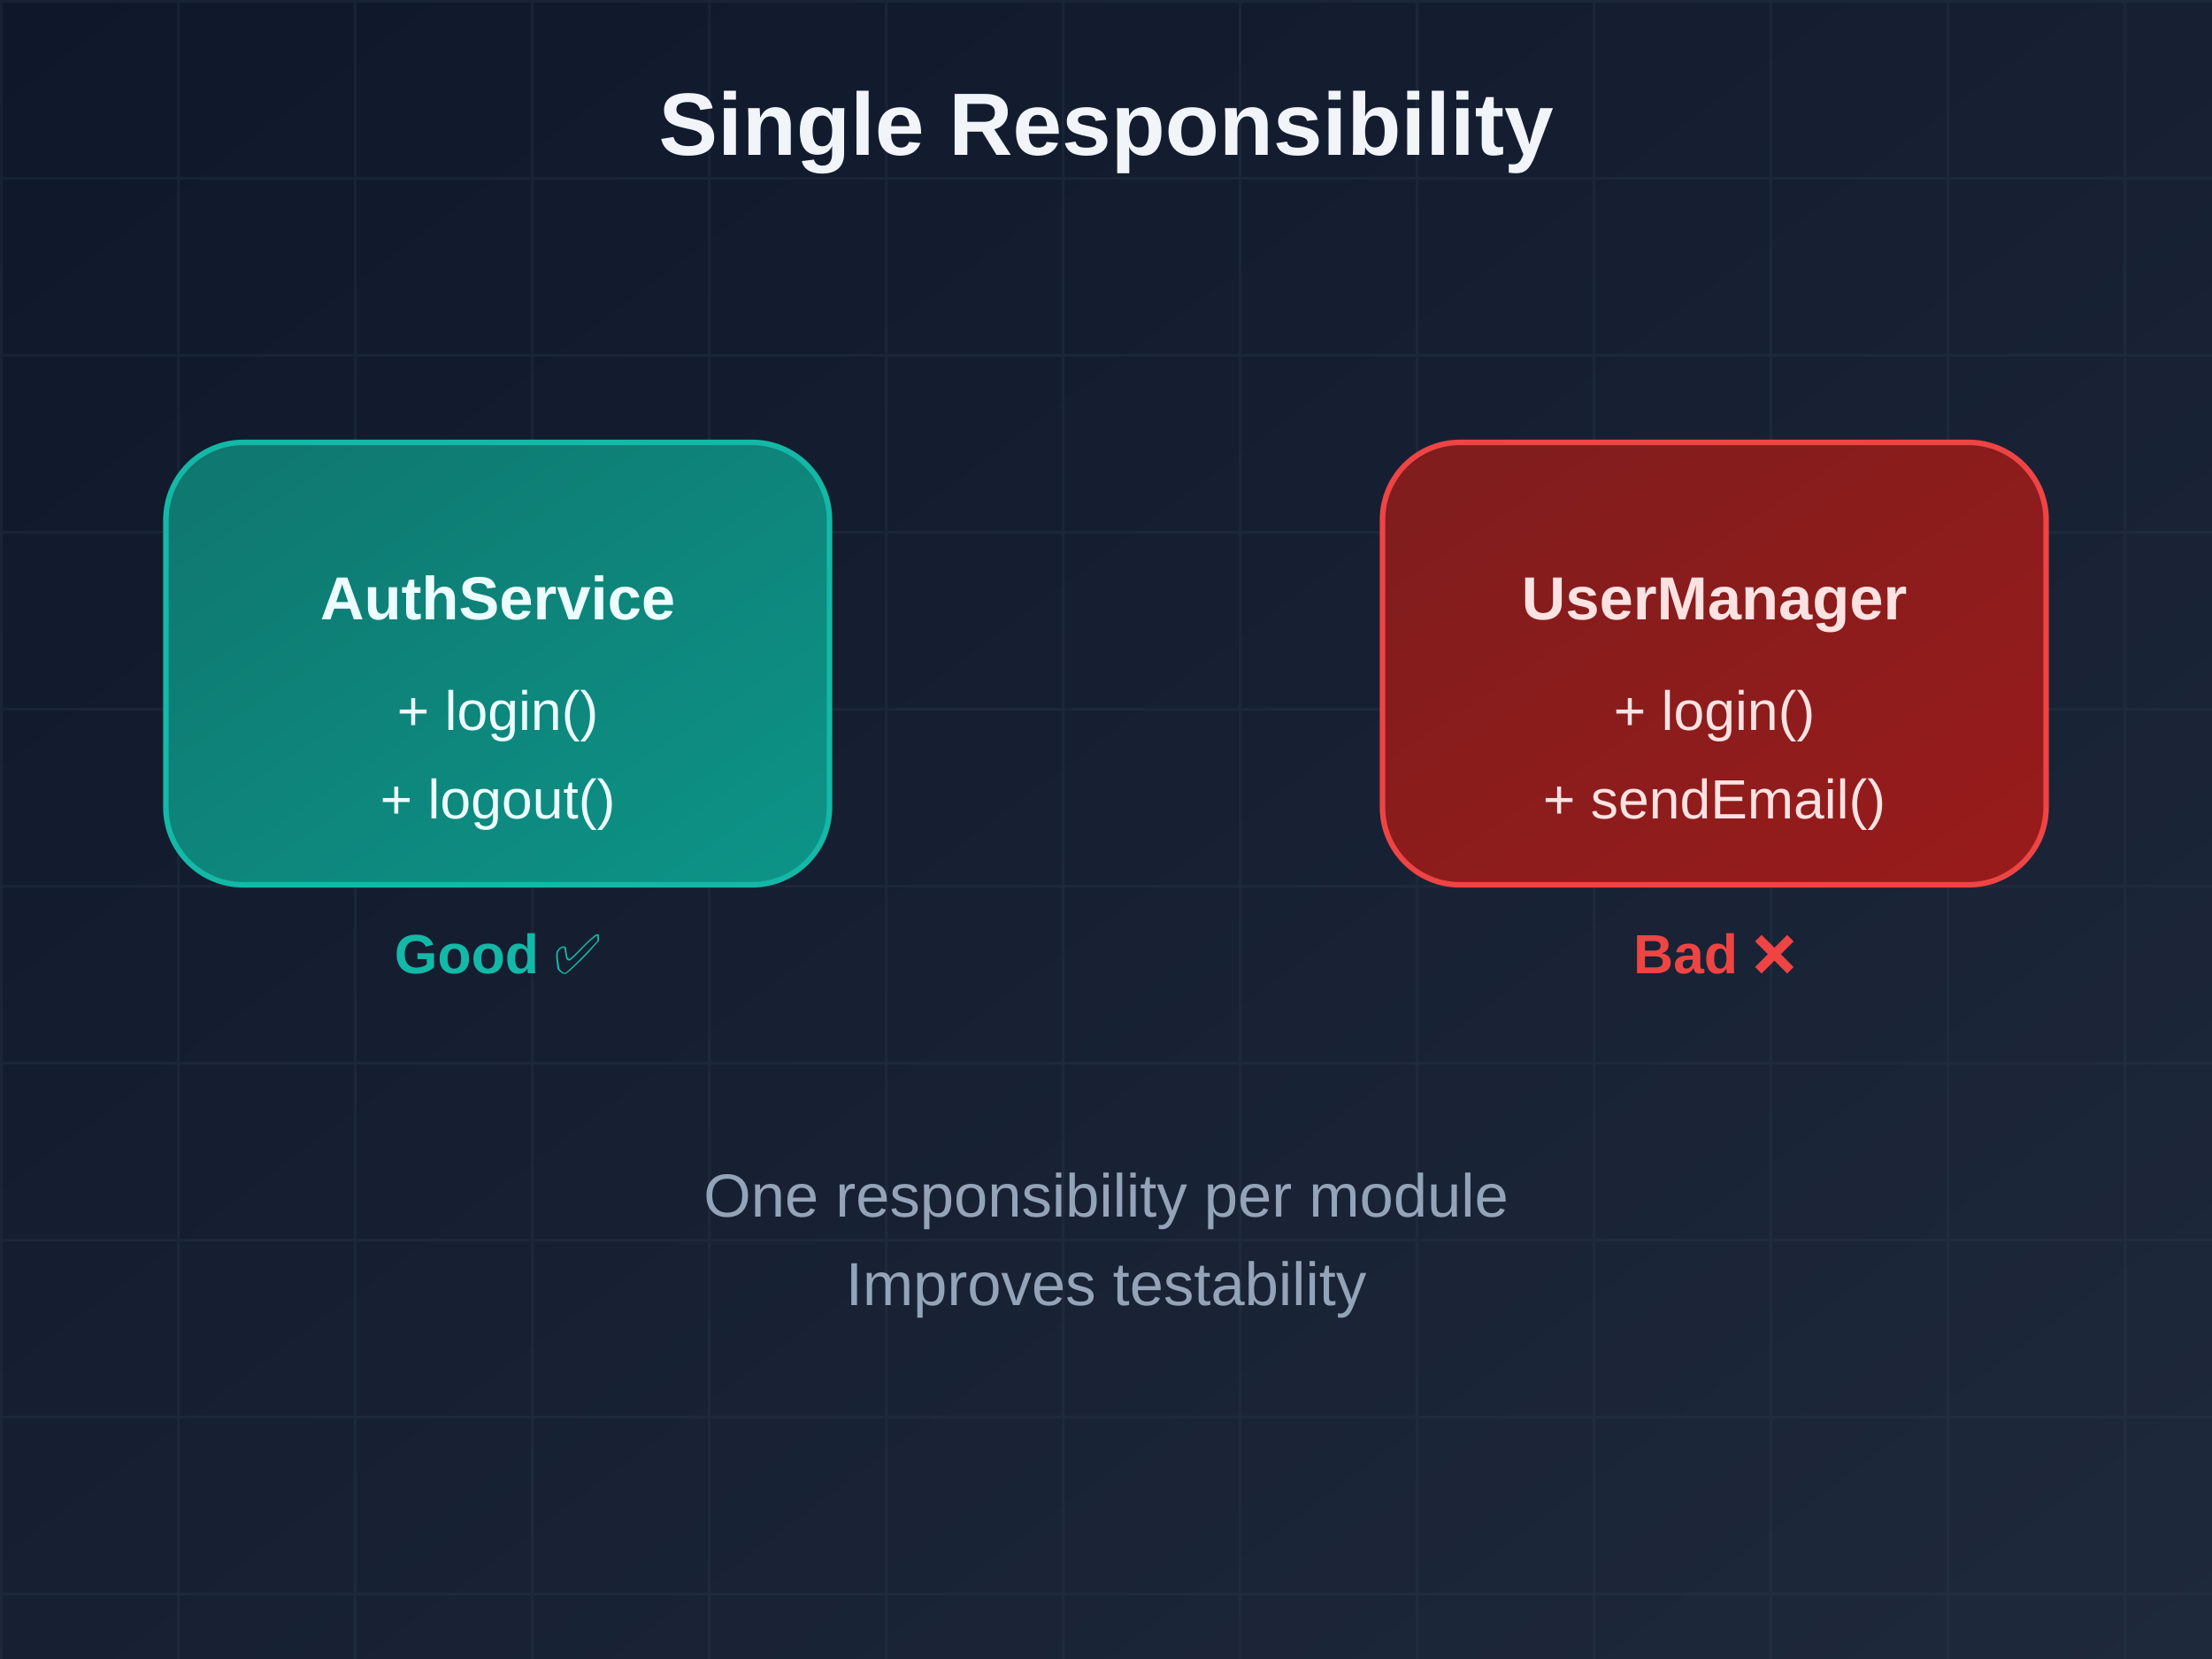
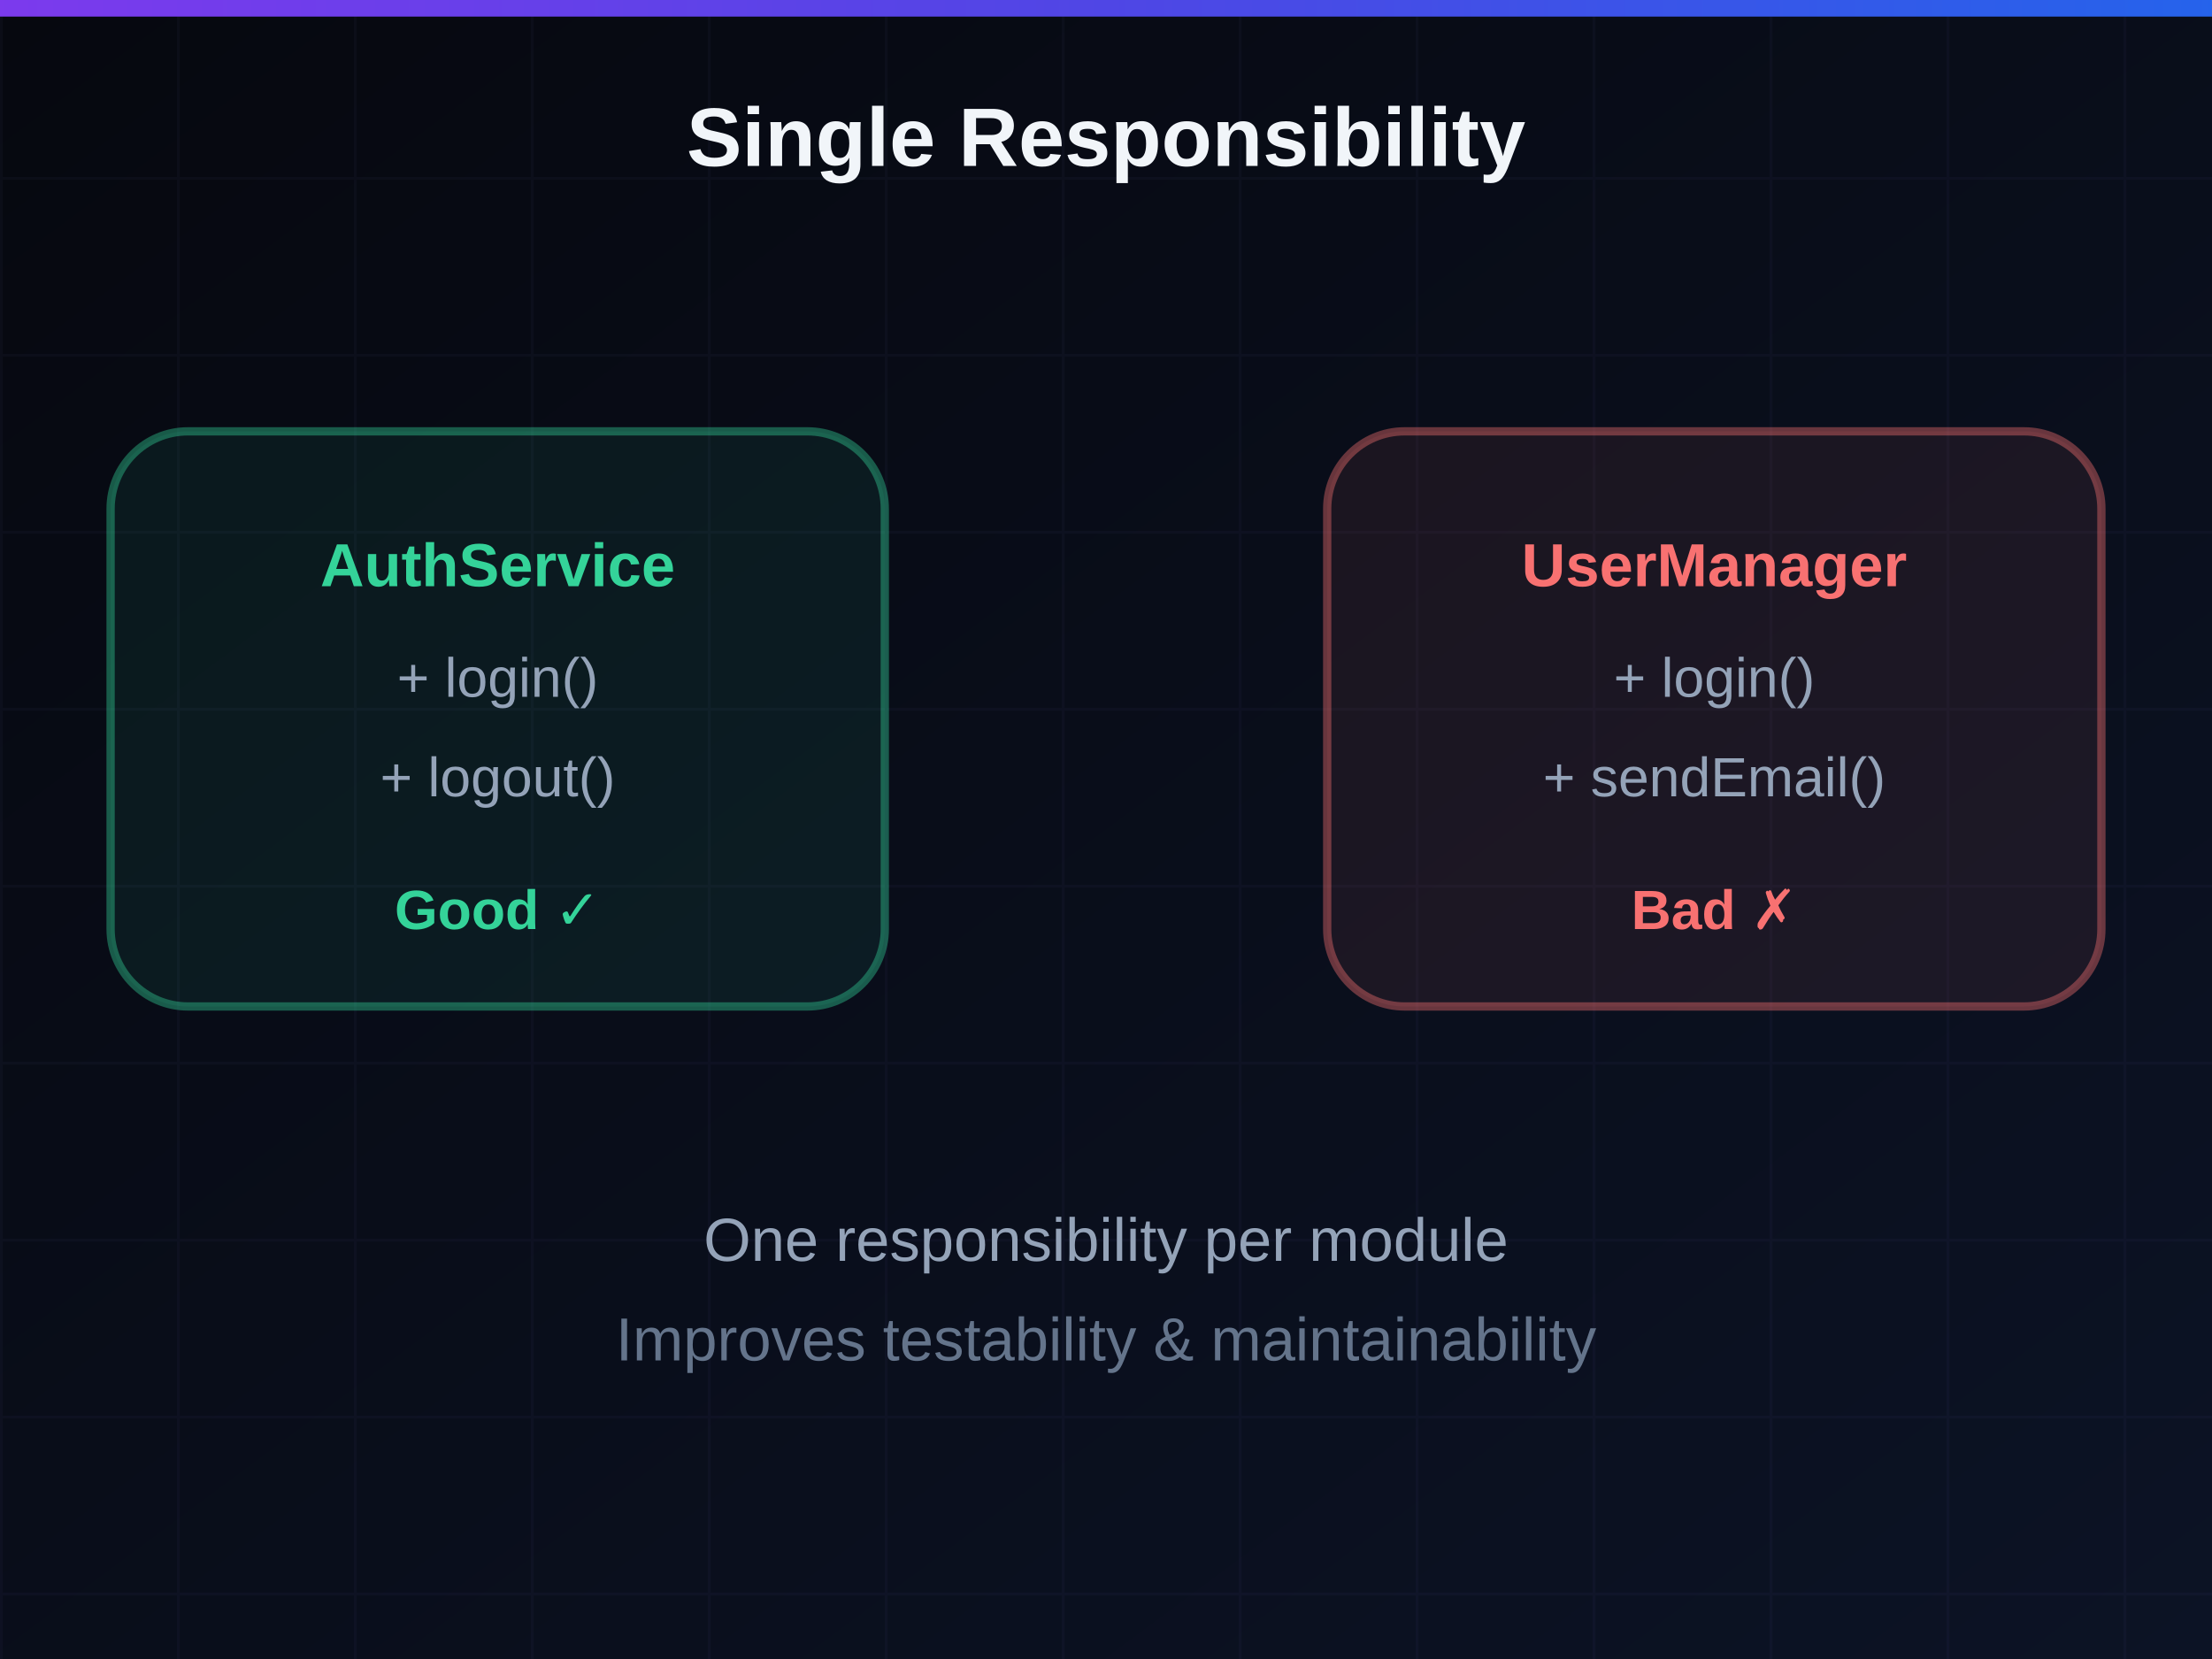
<svg xmlns="http://www.w3.org/2000/svg" width="400" height="300" viewBox="0 0 400 300" fill="none" role="img">
  <defs>
    <linearGradient id="bgSrp" x1="0" y1="0" x2="1" y2="1">
-       <stop offset="0" stop-color="#0f172a" />
-       <stop offset="1" stop-color="#1e293b" />
+       <stop offset="0" stop-color="#06080f" />
+       <stop offset="1" stop-color="#0c1325" />
    </linearGradient>
    <pattern id="gridSrp" width="32" height="32" patternUnits="userSpaceOnUse">
-       <path d="M32 0H0V32" stroke="#334155" stroke-opacity="0.25" stroke-width="1" />
+       <path d="M32 0H0V32" stroke="#818cf8" stroke-opacity="0.04" stroke-width="1" />
    </pattern>
-     <linearGradient id="goodSrp" x1="0" y1="0" x2="1" y2="1">
-       <stop stop-color="#0f766e" />
-       <stop offset="1" stop-color="#0d9488" />
-     </linearGradient>
-     <linearGradient id="badSrp" x1="0" y1="0" x2="1" y2="1">
-       <stop stop-color="#7f1d1d" />
-       <stop offset="1" stop-color="#991b1b" />
+     <linearGradient id="accentSrp" x1="0" y1="0" x2="1" y2="0">
+       <stop offset="0" stop-color="#7c3aed" />
+       <stop offset="0.5" stop-color="#4f46e5" />
+       <stop offset="1" stop-color="#2563eb" />
    </linearGradient>
  </defs>
  <rect width="400" height="300" fill="url(#bgSrp)" />
  <rect width="400" height="300" fill="url(#gridSrp)" />
-   <text x="200" y="28" text-anchor="middle" font-family="'Segoe UI',Arial" font-size="16" font-weight="600" fill="#f1f5f9">Single Responsibility</text>
+   <rect width="400" height="3" fill="url(#accentSrp)" />
+   <text x="200" y="30" text-anchor="middle" font-family="'Segoe UI',Arial" font-size="15" font-weight="700" fill="#f1f5f9">Single Responsibility</text>
  <g font-family="'Segoe UI',Arial" font-size="10" font-weight="500" text-anchor="middle">
-     <g transform="translate(90 120)">
-       <rect x="-60" y="-40" width="120" height="80" rx="14" fill="url(#goodSrp)" stroke="#14b8a6" />
-       <text y="-8" fill="#ecfeff" font-size="11" font-weight="600">AuthService</text>
-       <text y="12" fill="#ecfeff">+ login()</text>
-       <text y="28" fill="#ecfeff">+ logout()</text>
-       <text y="56" fill="#14b8a6" font-weight="600">Good ✅</text>
+     <g transform="translate(90 130)">
+       <rect x="-70" y="-52" width="140" height="104" rx="14" fill="#34d399" fill-opacity="0.08" stroke="#34d399" stroke-opacity="0.4" stroke-width="1.5" />
+       <text y="-24" fill="#34d399" font-size="11" font-weight="700">AuthService</text>
+       <text y="-4" fill="#94a3b8">+ login()</text>
+       <text y="14" fill="#94a3b8">+ logout()</text>
+       <text y="38" fill="#34d399" font-weight="700">Good ✓</text>
    </g>
-     <g transform="translate(310 120)">
-       <rect x="-60" y="-40" width="120" height="80" rx="14" fill="url(#badSrp)" stroke="#ef4444" />
-       <text y="-8" fill="#fee2e2" font-size="11" font-weight="600">UserManager</text>
-       <text y="12" fill="#fee2e2">+ login()</text>
-       <text y="28" fill="#fee2e2">+ sendEmail()</text>
-       <text y="56" fill="#ef4444" font-weight="600">Bad ❌</text>
+     <g transform="translate(310 130)">
+       <rect x="-70" y="-52" width="140" height="104" rx="14" fill="#f87171" fill-opacity="0.08" stroke="#f87171" stroke-opacity="0.4" stroke-width="1.5" />
+       <text y="-24" fill="#f87171" font-size="11" font-weight="700">UserManager</text>
+       <text y="-4" fill="#94a3b8">+ login()</text>
+       <text y="14" fill="#94a3b8">+ sendEmail()</text>
+       <text y="38" fill="#f87171" font-weight="700">Bad ✗</text>
    </g>
  </g>
-   <text x="200" y="220" text-anchor="middle" font-family="'Segoe UI',Arial" font-size="11" fill="#94a3b8">One responsibility per module</text>
-   <text x="200" y="236" text-anchor="middle" font-family="'Segoe UI',Arial" font-size="11" fill="#94a3b8">Improves testability</text>
+   <text x="200" y="228" text-anchor="middle" font-family="'Segoe UI',Arial" font-size="11" fill="#94a3b8">One responsibility per module</text>
+   <text x="200" y="246" text-anchor="middle" font-family="'Segoe UI',Arial" font-size="11" fill="#64748b">Improves testability &amp; maintainability</text>
</svg>
